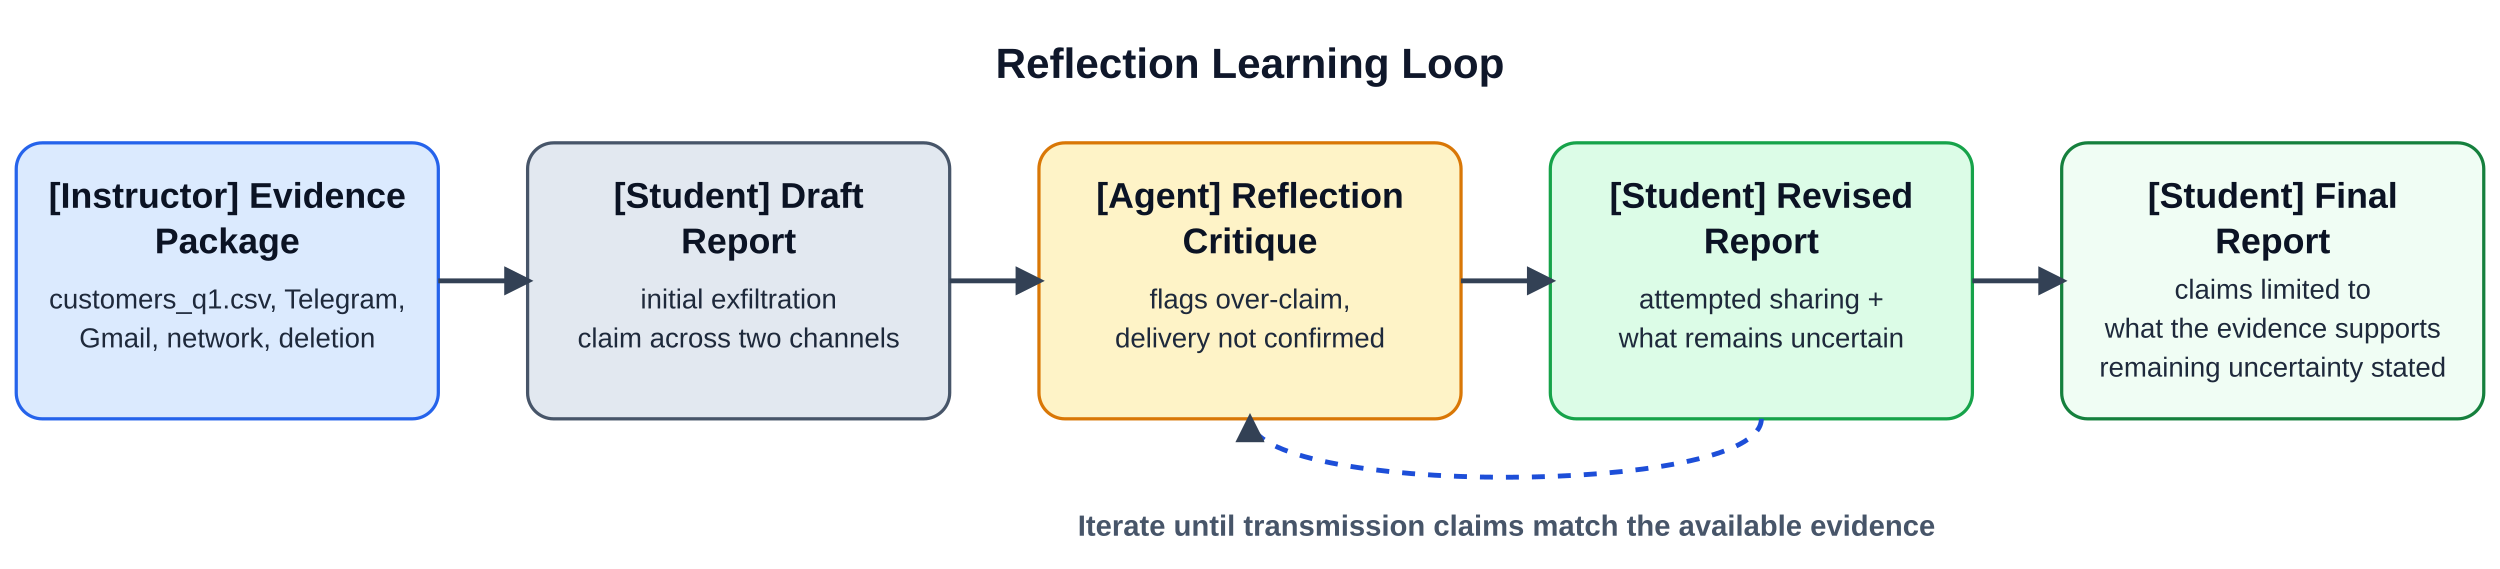
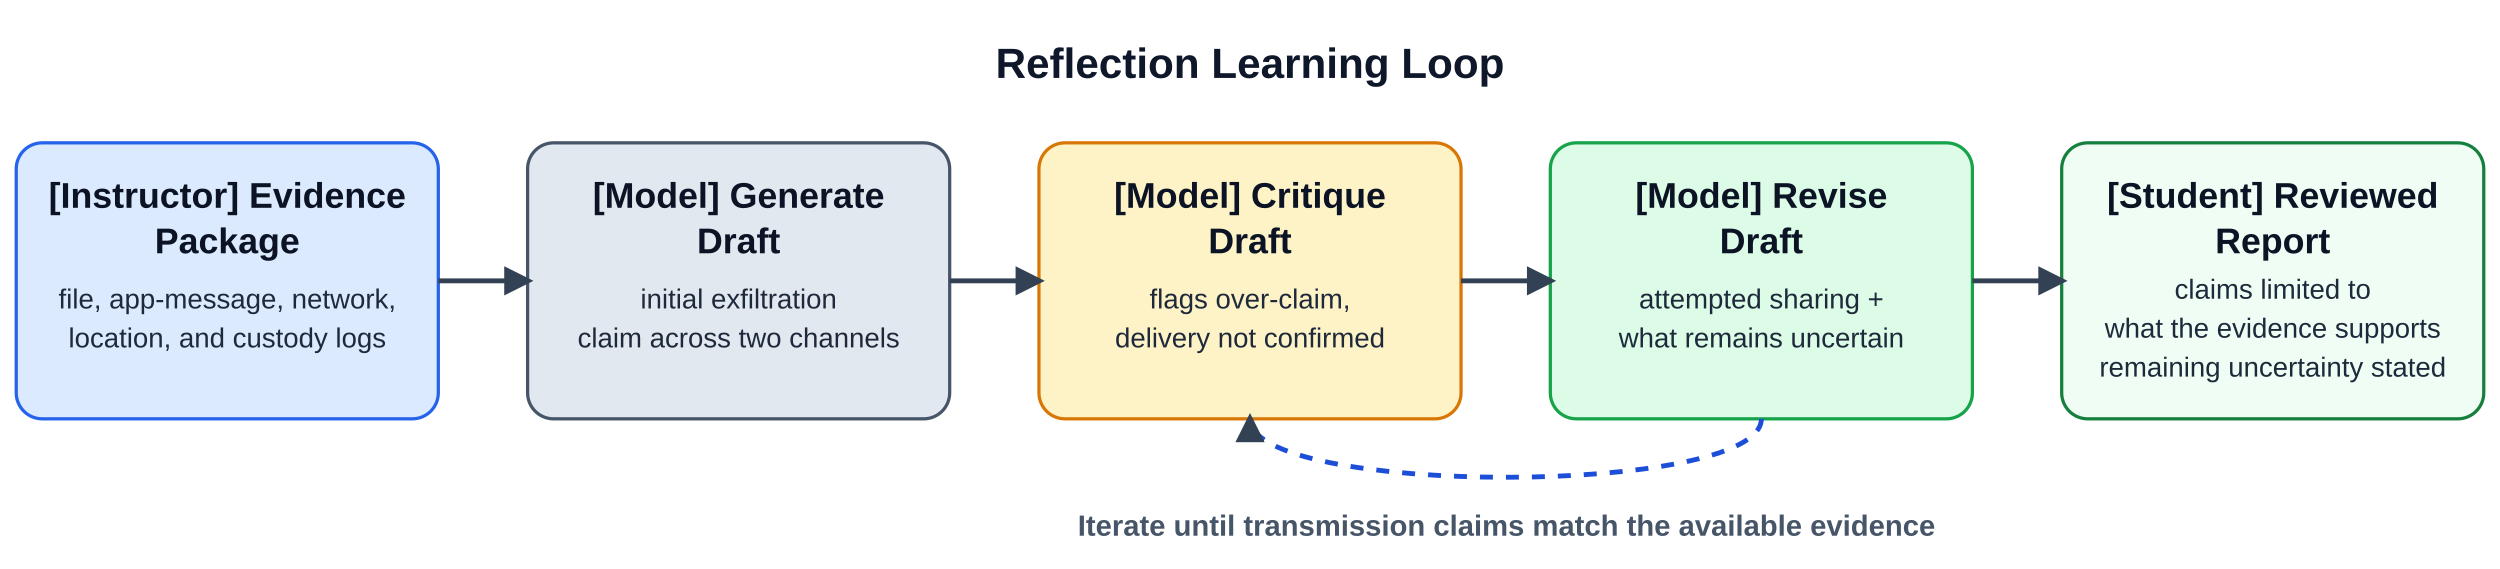
<svg xmlns="http://www.w3.org/2000/svg" width="1540" height="350" viewBox="30 42 1540 350" role="img" aria-labelledby="title desc">
  <defs>
    <style>
      .title { font: 700 26px 'Segoe UI', Arial, sans-serif; fill: #0f172a; }
      .node-title { font: 700 22px 'Segoe UI', Arial, sans-serif; fill: #0b1324; }
      .node-text { font: 500 17px 'Segoe UI', Arial, sans-serif; fill: #1e293b; }
      .label { font: 600 18px 'Segoe UI', Arial, sans-serif; fill: #475569; }
    </style>
    <marker id="arrow" viewBox="0 0 10 10" refX="8" refY="5" markerWidth="6" markerHeight="6" orient="auto-start-reverse">
      <path d="M 0 0 L 10 5 L 0 10 z" fill="#334155" />
    </marker>
  </defs>
  <rect x="0" y="0" width="1600" height="400" fill="#ffffff" />
  <text x="800" y="90" text-anchor="middle" class="title">Reflection Learning Loop</text>
  <rect x="40" y="130" rx="16" ry="16" width="260" height="170" fill="#dbeafe" stroke="#2563eb" stroke-width="2" />
  <text x="170" y="170" text-anchor="middle" class="node-title">[Instructor] Evidence</text>
  <text x="170" y="198" text-anchor="middle" class="node-title">Package</text>
-   <text x="170" y="232" text-anchor="middle" class="node-text">customers_q1.csv, Telegram,</text>
-   <text x="170" y="256" text-anchor="middle" class="node-text">Gmail, network, deletion</text>
+   <text x="170" y="232" text-anchor="middle" class="node-text">file, app-message, network,</text>
+   <text x="170" y="256" text-anchor="middle" class="node-text">location, and custody logs</text>
  <rect x="355" y="130" rx="16" ry="16" width="260" height="170" fill="#e2e8f0" stroke="#475569" stroke-width="2" />
-   <text x="485" y="170" text-anchor="middle" class="node-title">[Student] Draft</text>
-   <text x="485" y="198" text-anchor="middle" class="node-title">Report</text>
+   <text x="485" y="170" text-anchor="middle" class="node-title">[Model] Generate</text>
+   <text x="485" y="198" text-anchor="middle" class="node-title">Draft</text>
  <text x="485" y="232" text-anchor="middle" class="node-text">initial exfiltration</text>
  <text x="485" y="256" text-anchor="middle" class="node-text">claim across two channels</text>
  <rect x="670" y="130" rx="16" ry="16" width="260" height="170" fill="#fef3c7" stroke="#d97706" stroke-width="2" />
-   <text x="800" y="170" text-anchor="middle" class="node-title">[Agent] Reflection</text>
-   <text x="800" y="198" text-anchor="middle" class="node-title">Critique</text>
+   <text x="800" y="170" text-anchor="middle" class="node-title">[Model] Critique</text>
+   <text x="800" y="198" text-anchor="middle" class="node-title">Draft</text>
  <text x="800" y="232" text-anchor="middle" class="node-text">flags over-claim,</text>
  <text x="800" y="256" text-anchor="middle" class="node-text">delivery not confirmed</text>
  <rect x="985" y="130" rx="16" ry="16" width="260" height="170" fill="#dcfce7" stroke="#16a34a" stroke-width="2" />
-   <text x="1115" y="170" text-anchor="middle" class="node-title">[Student] Revised</text>
-   <text x="1115" y="198" text-anchor="middle" class="node-title">Report</text>
+   <text x="1115" y="170" text-anchor="middle" class="node-title">[Model] Revise</text>
+   <text x="1115" y="198" text-anchor="middle" class="node-title">Draft</text>
  <text x="1115" y="232" text-anchor="middle" class="node-text">attempted sharing +</text>
  <text x="1115" y="256" text-anchor="middle" class="node-text">what remains uncertain</text>
  <rect x="1300" y="130" rx="16" ry="16" width="260" height="170" fill="#f0fdf4" stroke="#15803d" stroke-width="2" />
-   <text x="1430" y="170" text-anchor="middle" class="node-title">[Student] Final</text>
+   <text x="1430" y="170" text-anchor="middle" class="node-title">[Student] Reviewed</text>
  <text x="1430" y="198" text-anchor="middle" class="node-title">Report</text>
  <text x="1430" y="226" text-anchor="middle" class="node-text">claims limited to</text>
  <text x="1430" y="250" text-anchor="middle" class="node-text">what the evidence supports</text>
  <text x="1430" y="274" text-anchor="middle" class="node-text">remaining uncertainty stated</text>
  <line x1="300" y1="215" x2="355" y2="215" stroke="#334155" stroke-width="3" marker-end="url(#arrow)" />
  <line x1="615" y1="215" x2="670" y2="215" stroke="#334155" stroke-width="3" marker-end="url(#arrow)" />
  <line x1="930" y1="215" x2="985" y2="215" stroke="#334155" stroke-width="3" marker-end="url(#arrow)" />
  <line x1="1245" y1="215" x2="1300" y2="215" stroke="#334155" stroke-width="3" marker-end="url(#arrow)" />
  <path d="M 1115 300 C 1115 348, 800 348, 800 300" fill="none" stroke="#1d4ed8" stroke-width="3" stroke-dasharray="8 8" marker-end="url(#arrow)" />
  <text x="958" y="372" text-anchor="middle" class="label">Iterate until transmission claims match the available evidence</text>
</svg>
